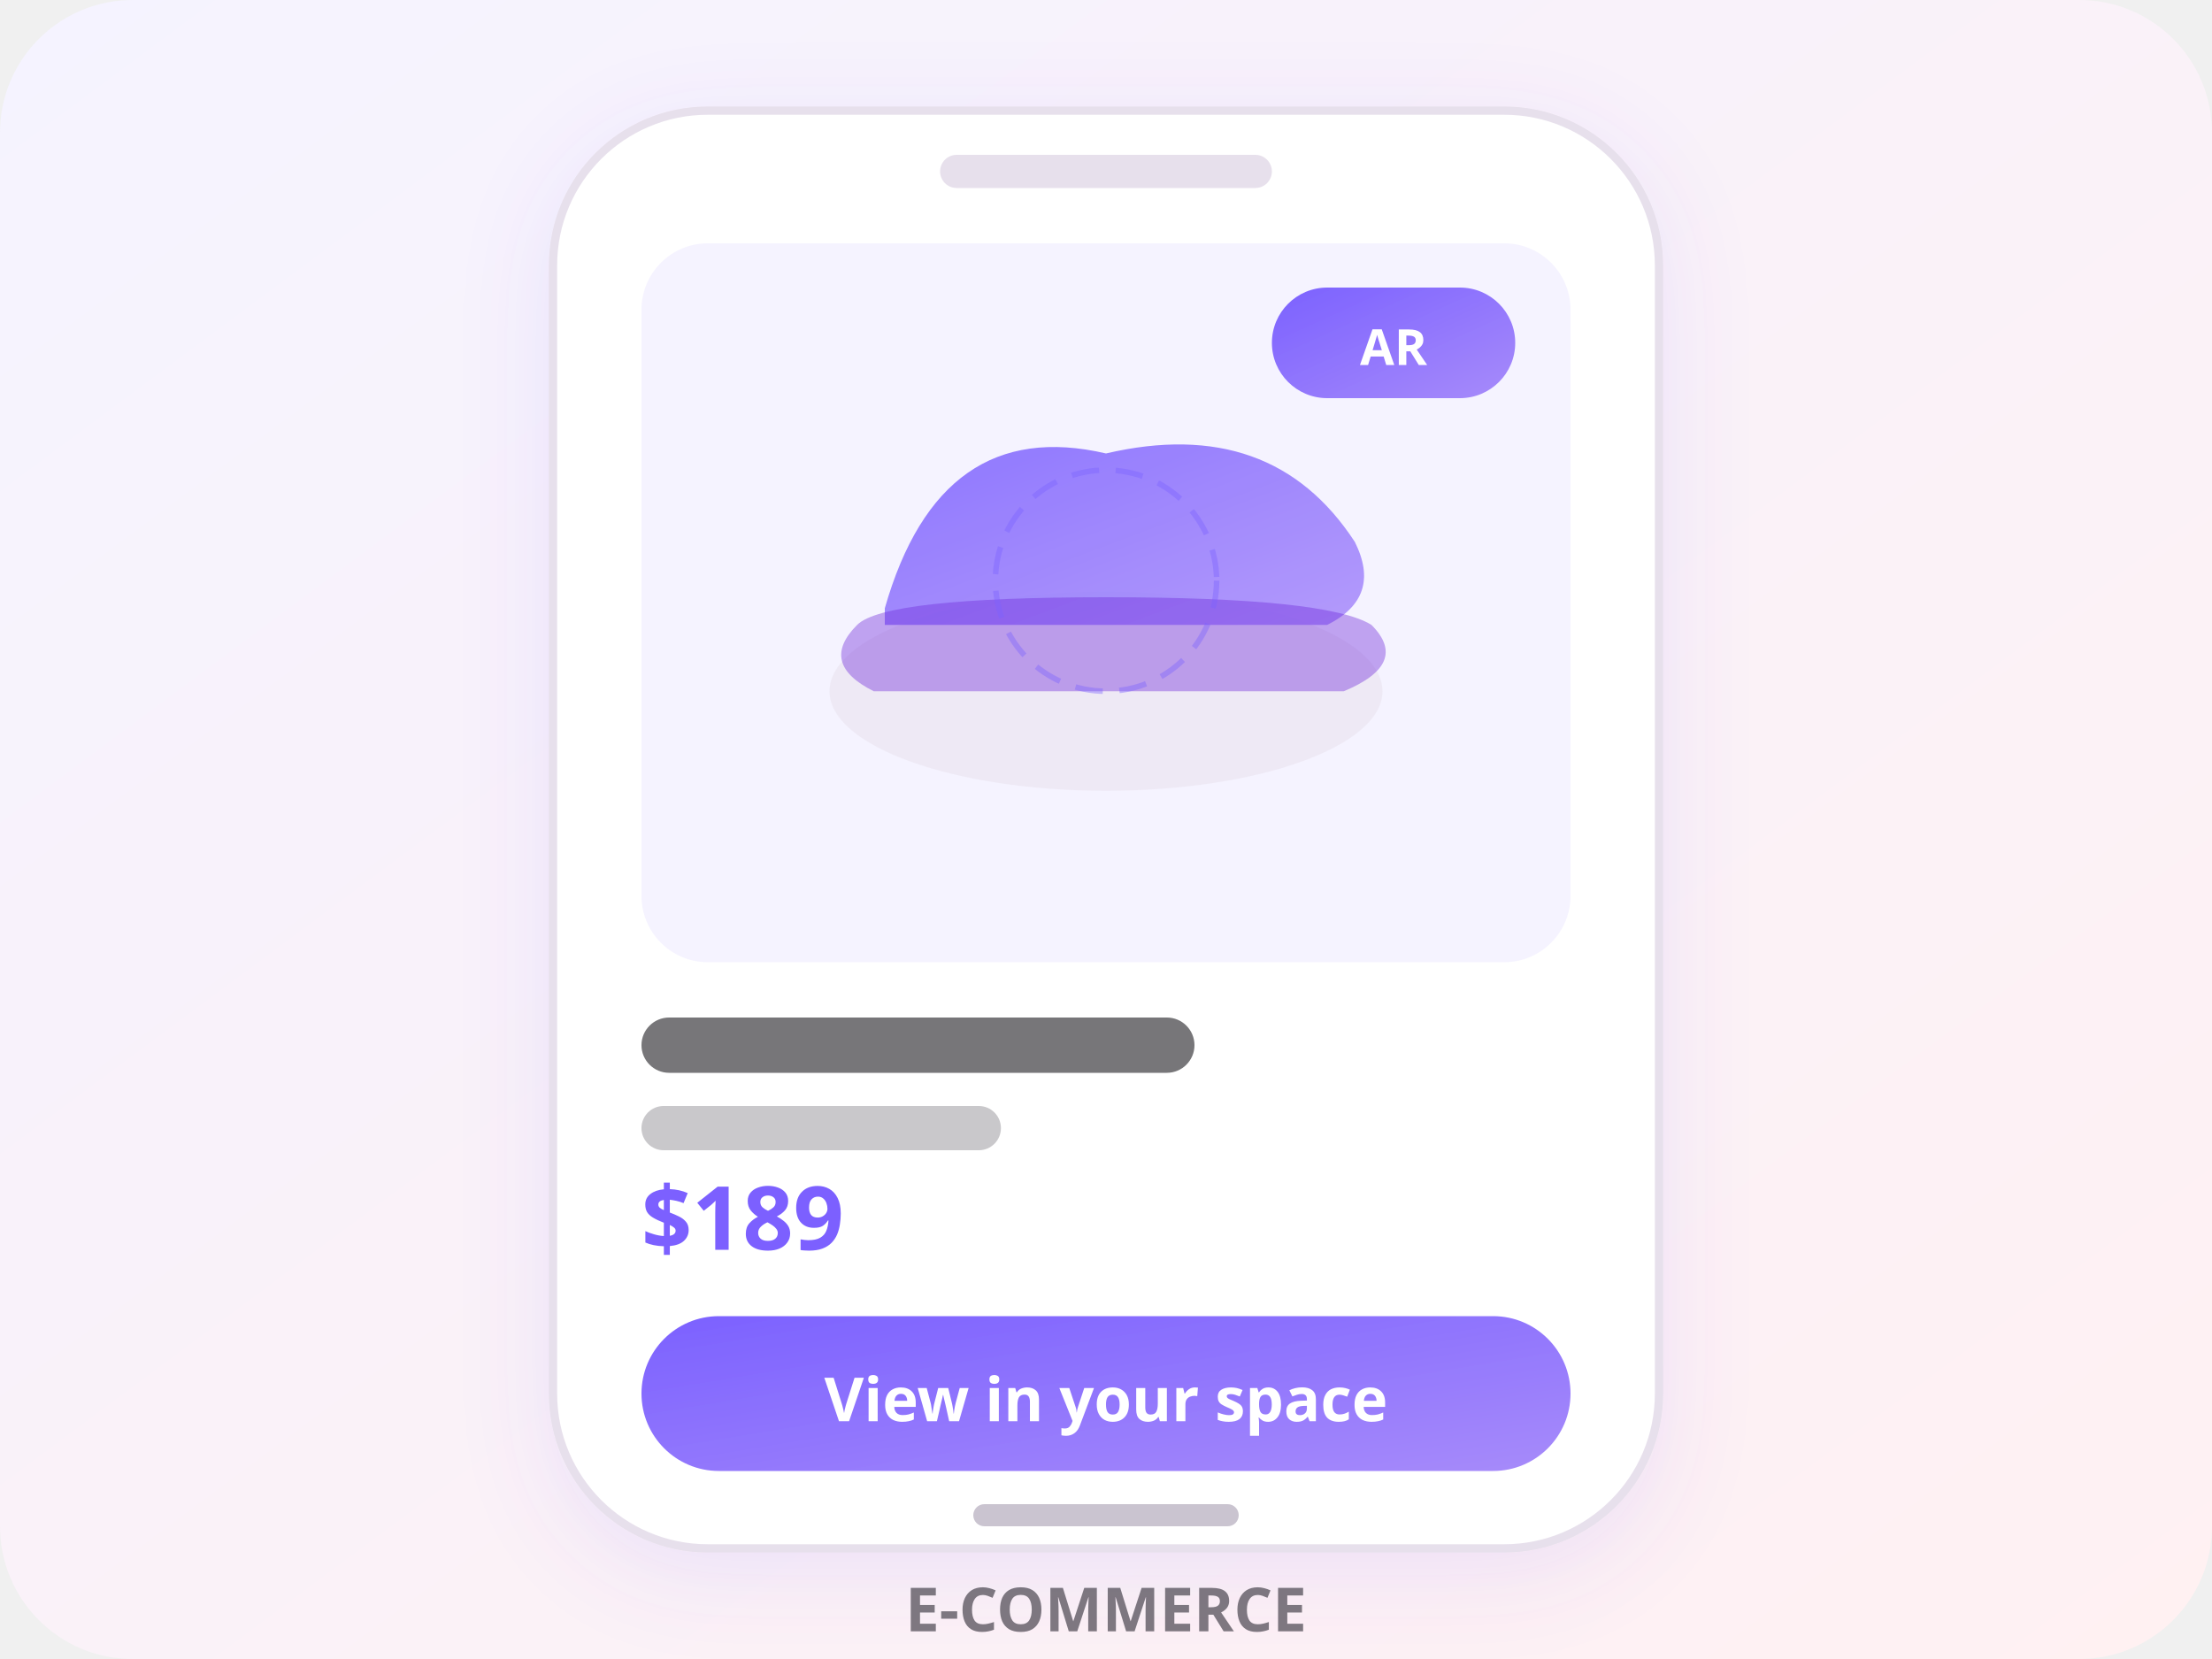
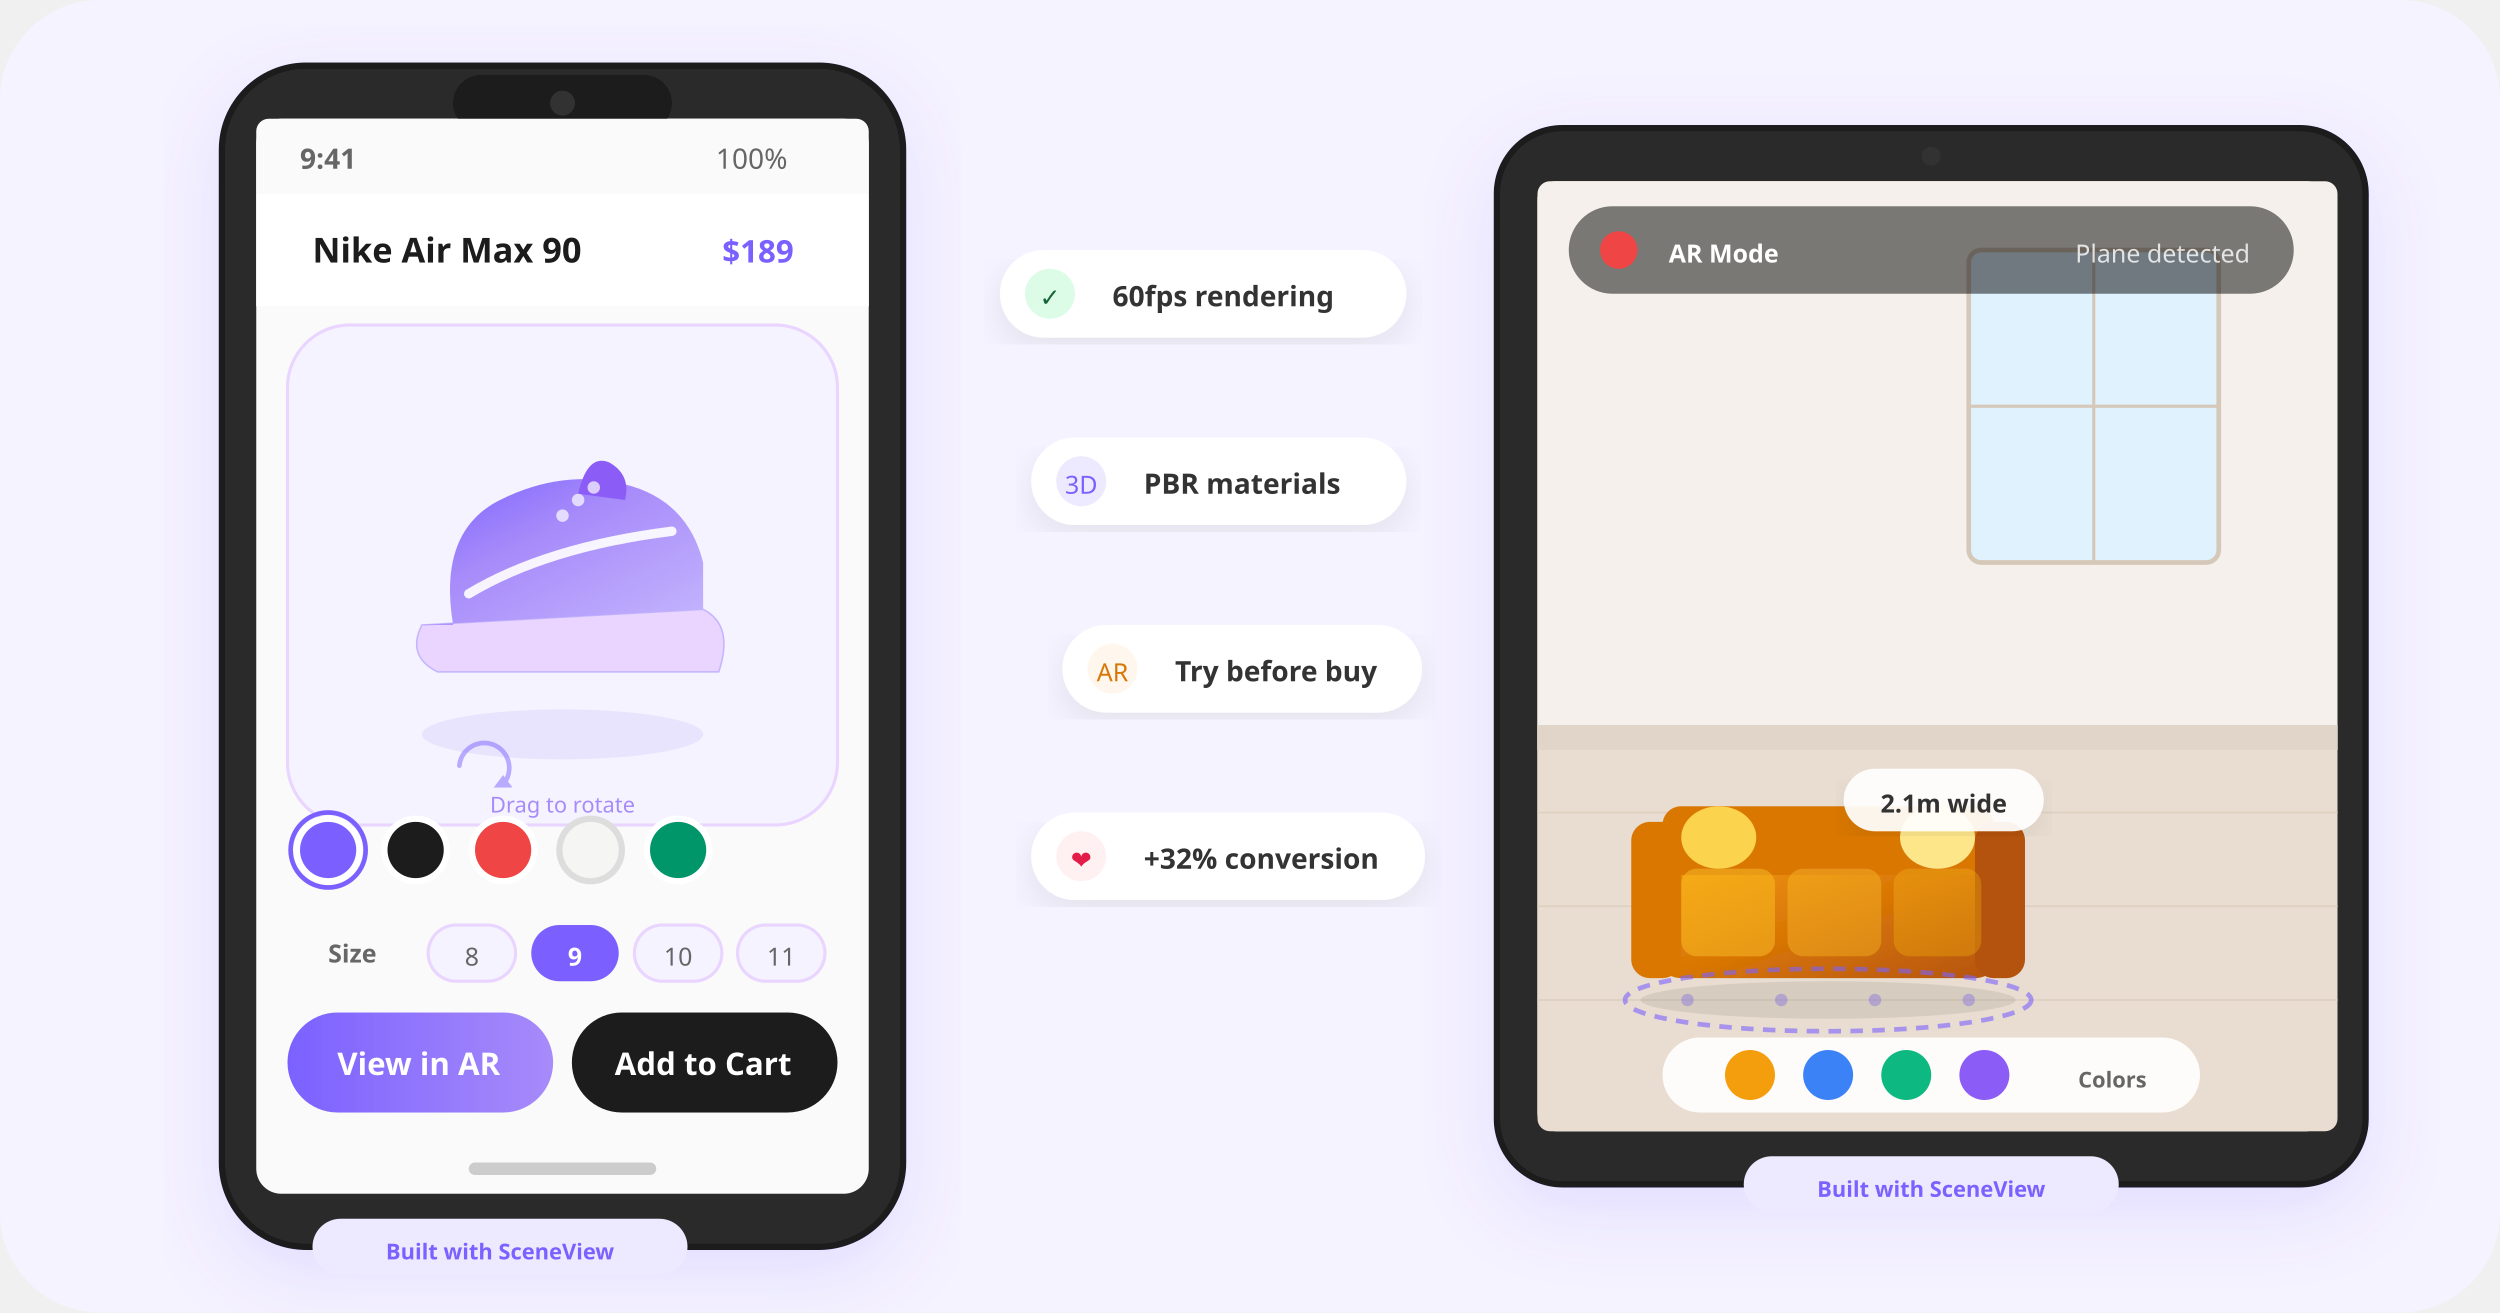
- <svg xmlns="http://www.w3.org/2000/svg" viewBox="0 0 400 300" width="400" height="300">
+ <svg xmlns="http://www.w3.org/2000/svg" viewBox="0 0 800 420" fill="none">
  <defs>
-     <linearGradient id="bg" x1="0" y1="0" x2="1" y2="1">
+     <linearGradient id="ec-bg" x1="0" y1="0" x2="800" y2="420">
      <stop offset="0%" stop-color="#F5F3FF" />
+       <stop offset="50%" stop-color="#FFF7ED" />
      <stop offset="100%" stop-color="#FFF1F2" />
    </linearGradient>
-     <linearGradient id="violet" x1="0" y1="0" x2="1" y2="1">
+     <linearGradient id="ec-sneaker" x1="0" y1="0" x2="1" y2="1">
+       <stop offset="0%" stop-color="#7B61FF" />
+       <stop offset="40%" stop-color="#A78BFA" />
+       <stop offset="100%" stop-color="#C4B5FD" />
+     </linearGradient>
+     <linearGradient id="ec-ar-btn" x1="0" y1="0" x2="1" y2="0">
      <stop offset="0%" stop-color="#7B61FF" />
      <stop offset="100%" stop-color="#A78BFA" />
    </linearGradient>
-     <filter id="shadow">
-       <feDropShadow dx="0" dy="4" stdDeviation="8" flood-color="#7B61FF" flood-opacity="0.12" />
+     <linearGradient id="ec-sofa" x1="0" y1="0" x2="1" y2="1">
+       <stop offset="0%" stop-color="#F59E0B" />
+       <stop offset="50%" stop-color="#D97706" />
+       <stop offset="100%" stop-color="#B45309" />
+     </linearGradient>
+     <filter id="ec-shadow" x="-8%" y="-8%" width="116%" height="124%">
+       <feDropShadow dx="0" dy="8" stdDeviation="12" flood-color="#7B61FF" flood-opacity="0.15" />
    </filter>
+     <filter id="ec-shadow-sm" x="-4%" y="-4%" width="108%" height="112%">
+       <feDropShadow dx="0" dy="4" stdDeviation="6" flood-color="#000" flood-opacity="0.08" />
+     </filter>
+     <clipPath id="ec-phone-clip">
+       <rect x="82" y="38" width="196" height="344" rx="4" />
+     </clipPath>
+     <clipPath id="ec-tablet-clip">
+       <rect x="492" y="58" width="256" height="304" rx="4" />
+     </clipPath>
  </defs>
-   <rect width="400" height="300" rx="24" fill="url(#bg)" />
-   <g filter="url(#shadow)" transform="translate(100, 20)">
-     <rect width="200" height="260" rx="28" fill="white" stroke="#E7E0EC" stroke-width="1.5" />
-     <rect x="70" y="8" width="60" height="6" rx="3" fill="#E7E0EC" />
-     <rect x="16" y="24" width="168" height="130" rx="12" fill="#F5F3FF" />
-     <ellipse cx="100" cy="105" rx="50" ry="18" fill="#E7E0EC" opacity="0.5" />
-     <path d="M60 90 Q70 55 100 62 Q130 55 145 78 Q150 88 140 93 L60 93Z" fill="url(#violet)" opacity="0.85" />
-     <path d="M55 93 Q60 88 100 88 Q140 88 148 93 Q155 100 143 105 L58 105 Q48 100 55 93Z" fill="#6D28D9" opacity="0.4" />
-     <circle cx="100" cy="85" r="20" fill="none" stroke="#7B61FF" stroke-width="1" stroke-dasharray="5 3" opacity="0.4">
-       <animateTransform attributeName="transform" type="rotate" from="0 100 85" to="360 100 85" dur="6s" repeatCount="indefinite" />
-     </circle>
-     <rect x="130" y="32" width="44" height="20" rx="10" fill="url(#violet)" />
-     <text x="152" y="46" font-family="sans-serif" font-size="9" fill="white" text-anchor="middle" font-weight="700">AR</text>
-     <rect x="16" y="164" width="100" height="10" rx="5" fill="#1C1B1F" opacity="0.6" />
-     <rect x="16" y="180" width="65" height="8" rx="4" fill="#49454F" opacity="0.3" />
-     <text x="16" y="206" font-family="sans-serif" font-size="16" fill="#7B61FF" font-weight="700">$189</text>
-     <rect x="16" y="218" width="168" height="28" rx="14" fill="url(#violet)" />
-     <text x="100" y="237" font-family="sans-serif" font-size="11" fill="white" text-anchor="middle" font-weight="600">View in your space</text>
-     <rect x="76" y="252" width="48" height="4" rx="2" fill="#CAC4D0" />
+   <rect width="800" height="420" rx="32" fill="url(#ec-bg)" />
+   <g filter="url(#ec-shadow)">
+     <rect x="70" y="20" width="220" height="380" rx="28" fill="#1A1A1A" />
+     <rect x="72" y="22" width="216" height="376" rx="26" fill="#2A2A2A" />
+     <rect x="82" y="38" width="196" height="344" rx="8" fill="#FAFAFA" />
+     <rect x="145" y="24" width="70" height="18" rx="9" fill="#1A1A1A" />
+     <circle cx="180" cy="33" r="4" fill="#333" />
+     <g clip-path="url(#ec-phone-clip)">
+       <rect x="82" y="38" width="196" height="24" fill="#FAFAFA" />
+       <text x="96" y="54" font-family="system-ui" font-size="9" fill="#666" font-weight="600">9:41</text>
+       <text x="252" y="54" font-family="system-ui" font-size="9" fill="#666" text-anchor="end" font-weight="500">100%</text>
+       <rect x="82" y="62" width="196" height="36" fill="white" />
+       <text x="100" y="84" font-family="system-ui" font-size="11" fill="#1A1A1A" font-weight="700">Nike Air Max 90</text>
+       <text x="254" y="84" font-family="system-ui" font-size="10" fill="#7B61FF" text-anchor="end" font-weight="600">$189</text>
+       <rect x="92" y="104" width="176" height="160" rx="20" fill="#F5F3FF" />
+       <rect x="92" y="104" width="176" height="160" rx="20" fill="none" stroke="#E9D5FF" stroke-width="1" />
+       <g transform="translate(130, 140)">
+         <ellipse cx="50" cy="95" rx="45" ry="8" fill="#DDD6FE" opacity="0.5" />
+         <path d="M10,75 Q0,70 5,60 L95,55 Q105,60 100,75 Z" fill="#E9D5FF" stroke="#C4B5FD" stroke-width="0.5" />
+         <path d="M15,60 Q10,30 30,20 Q50,10 70,15 Q90,20 95,40 L95,55 L5,60 Z" fill="url(#ec-sneaker)" />
+         <path d="M20,50 Q45,35 85,30" stroke="white" stroke-width="3" fill="none" stroke-linecap="round" opacity="0.9" />
+         <path d="M55,18 Q58,5 65,8 Q72,12 70,20" fill="#8B5CF6" />
+         <circle cx="50" cy="25" r="2" fill="white" opacity="0.7" />
+         <circle cx="55" cy="20" r="2" fill="white" opacity="0.7" />
+         <circle cx="60" cy="16" r="2" fill="white" opacity="0.7" />
+       </g>
+       <g transform="translate(155, 245)" opacity="0.5">
+         <path d="M-8,0 A8,8 0 1,1 6,6" stroke="#7B61FF" stroke-width="1.5" fill="none" stroke-linecap="round" />
+         <polygon points="6,3 9,7 3,7" fill="#7B61FF" />
+       </g>
+       <text x="180" y="260" font-family="system-ui" font-size="7" fill="#A78BFA" text-anchor="middle">Drag to rotate</text>
+       <g transform="translate(105, 272)">
+         <circle cx="0" cy="0" r="10" fill="#7B61FF" stroke="white" stroke-width="2" />
+         <circle cx="0" cy="0" r="12" fill="none" stroke="#7B61FF" stroke-width="1.5" />
+         <circle cx="28" cy="0" r="10" fill="#1A1A1A" stroke="white" stroke-width="2" />
+         <circle cx="56" cy="0" r="10" fill="#EF4444" stroke="white" stroke-width="2" />
+         <circle cx="84" cy="0" r="10" fill="#F5F5F4" stroke="#DDD" stroke-width="2" />
+         <circle cx="112" cy="0" r="10" fill="#059669" stroke="white" stroke-width="2" />
+       </g>
+       <g transform="translate(92, 298)">
+         <text x="13" y="10" font-family="system-ui" font-size="8" fill="#666" font-weight="600">Size</text>
+         <rect x="45" y="-2" width="28" height="18" rx="9" fill="#F5F3FF" stroke="#E9D5FF" />
+         <text x="59" y="11" font-family="system-ui" font-size="8" fill="#666" text-anchor="middle">8</text>
+         <rect x="78" y="-2" width="28" height="18" rx="9" fill="#7B61FF" />
+         <text x="92" y="11" font-family="system-ui" font-size="8" fill="white" text-anchor="middle" font-weight="600">9</text>
+         <rect x="111" y="-2" width="28" height="18" rx="9" fill="#F5F3FF" stroke="#E9D5FF" />
+         <text x="125" y="11" font-family="system-ui" font-size="8" fill="#666" text-anchor="middle">10</text>
+         <rect x="144" y="-2" width="28" height="18" rx="9" fill="#F5F3FF" stroke="#E9D5FF" />
+         <text x="158" y="11" font-family="system-ui" font-size="8" fill="#666" text-anchor="middle">11</text>
+       </g>
+       <rect x="92" y="324" width="85" height="32" rx="16" fill="url(#ec-ar-btn)" />
+       <text x="134" y="344" font-family="system-ui" font-size="10" fill="white" text-anchor="middle" font-weight="700">View in AR</text>
+       <rect x="183" y="324" width="85" height="32" rx="16" fill="#1A1A1A" />
+       <text x="225" y="344" font-family="system-ui" font-size="10" fill="white" text-anchor="middle" font-weight="700">Add to Cart</text>
+       <rect x="150" y="372" width="60" height="4" rx="2" fill="#CCC" />
+     </g>
  </g>
-   <text x="200" y="295" font-family="sans-serif" font-size="11" fill="#49454F" text-anchor="middle" font-weight="600" opacity="0.7">E-COMMERCE</text>
+   <rect x="100" y="390" width="120" height="18" rx="9" fill="#EDE9FE" />
+   <text x="160" y="403" font-family="system-ui" font-size="7" fill="#7B61FF" text-anchor="middle" font-weight="600">Built with SceneView</text>
+   <g transform="translate(320, 80)">
+     <rect x="0" y="0" width="130" height="28" rx="14" fill="white" filter="url(#ec-shadow-sm)" />
+     <circle cx="16" cy="14" r="8" fill="#DCFCE7" />
+     <text x="16" y="18" font-family="system-ui" font-size="8" fill="#166534" text-anchor="middle">✓</text>
+     <text x="36" y="18" font-family="system-ui" font-size="9" fill="#333" font-weight="600">60fps rendering</text>
+   </g>
+   <g transform="translate(330, 140)">
+     <rect x="0" y="0" width="120" height="28" rx="14" fill="white" filter="url(#ec-shadow-sm)" />
+     <circle cx="16" cy="14" r="8" fill="#EDE9FE" />
+     <text x="16" y="18" font-family="system-ui" font-size="8" fill="#7B61FF" text-anchor="middle">3D</text>
+     <text x="36" y="18" font-family="system-ui" font-size="9" fill="#333" font-weight="600">PBR materials</text>
+   </g>
+   <g transform="translate(340, 200)">
+     <rect x="0" y="0" width="115" height="28" rx="14" fill="white" filter="url(#ec-shadow-sm)" />
+     <circle cx="16" cy="14" r="8" fill="#FFF7ED" />
+     <text x="16" y="18" font-family="system-ui" font-size="8" fill="#D97706" text-anchor="middle">AR</text>
+     <text x="36" y="18" font-family="system-ui" font-size="9" fill="#333" font-weight="600">Try before buy</text>
+   </g>
+   <g transform="translate(330, 260)">
+     <rect x="0" y="0" width="126" height="28" rx="14" fill="white" filter="url(#ec-shadow-sm)" />
+     <circle cx="16" cy="14" r="8" fill="#FFF1F2" />
+     <text x="16" y="18" font-family="system-ui" font-size="8" fill="#E11D48" text-anchor="middle">❤</text>
+     <text x="36" y="18" font-family="system-ui" font-size="9" fill="#333" font-weight="600">+32% conversion</text>
+   </g>
+   <g filter="url(#ec-shadow)">
+     <rect x="478" y="40" width="280" height="340" rx="22" fill="#1A1A1A" />
+     <rect x="480" y="42" width="276" height="336" rx="20" fill="#2A2A2A" />
+     <rect x="492" y="58" width="252" height="304" rx="6" fill="#FFFBEB" />
+     <circle cx="618" cy="50" r="3" fill="#333" />
+     <g clip-path="url(#ec-tablet-clip)">
+       <rect x="492" y="240" width="256" height="122" fill="#E8DDD0" />
+       <line x1="492" y1="260" x2="748" y2="260" stroke="#DDD0C0" stroke-width="0.5" />
+       <line x1="492" y1="290" x2="748" y2="290" stroke="#DDD0C0" stroke-width="0.5" />
+       <line x1="492" y1="320" x2="748" y2="320" stroke="#DDD0C0" stroke-width="0.5" />
+       <rect x="492" y="58" width="256" height="182" fill="#F5F0EB" />
+       <rect x="492" y="232" width="256" height="8" fill="#E0D5C8" />
+       <rect x="630" y="80" width="80" height="100" rx="4" fill="#E0F2FE" stroke="#D5C8B8" stroke-width="1.5" />
+       <line x1="670" y1="80" x2="670" y2="180" stroke="#D5C8B8" stroke-width="1" />
+       <line x1="630" y1="130" x2="710" y2="130" stroke="#D5C8B8" stroke-width="1" />
+       <g opacity="0.35">
+         <circle cx="540" cy="270" r="2" fill="#7B61FF" />
+         <circle cx="570" cy="270" r="2" fill="#7B61FF" />
+         <circle cx="600" cy="270" r="2" fill="#7B61FF" />
+         <circle cx="630" cy="270" r="2" fill="#7B61FF" />
+         <circle cx="540" cy="295" r="2" fill="#7B61FF" />
+         <circle cx="570" cy="295" r="2" fill="#7B61FF" />
+         <circle cx="600" cy="295" r="2" fill="#7B61FF" />
+         <circle cx="630" cy="295" r="2" fill="#7B61FF" />
+         <circle cx="540" cy="320" r="2" fill="#7B61FF" />
+         <circle cx="570" cy="320" r="2" fill="#7B61FF" />
+         <circle cx="600" cy="320" r="2" fill="#7B61FF" />
+         <circle cx="630" cy="320" r="2" fill="#7B61FF" />
+       </g>
+       <g transform="translate(530, 258)">
+         <ellipse cx="55" cy="62" rx="60" ry="6" fill="rgba(0,0,0,0.08)" />
+         <rect x="0" y="15" width="110" height="40" rx="8" fill="url(#ec-sofa)" />
+         <rect x="2" y="0" width="106" height="22" rx="6" fill="#D97706" />
+         <rect x="-8" y="5" width="16" height="50" rx="6" fill="#D97706" />
+         <rect x="102" y="5" width="16" height="50" rx="6" fill="#B45309" />
+         <rect x="8" y="20" width="30" height="28" rx="5" fill="#FBBF24" opacity="0.5" />
+         <rect x="42" y="20" width="30" height="28" rx="5" fill="#FBBF24" opacity="0.4" />
+         <rect x="76" y="20" width="28" height="28" rx="5" fill="#FBBF24" opacity="0.3" />
+         <ellipse cx="20" cy="10" rx="12" ry="10" fill="#FCD34D" />
+         <ellipse cx="90" cy="10" rx="12" ry="10" fill="#FDE68A" />
+       </g>
+       <ellipse cx="585" cy="320" rx="65" ry="10" fill="none" stroke="#7B61FF" stroke-width="1.5" stroke-dasharray="4,3" opacity="0.6" />
+       <rect x="502" y="66" width="232" height="28" rx="14" fill="rgba(0,0,0,0.5)" />
+       <circle cx="518" cy="80" r="6" fill="#EF4444" />
+       <text x="534" y="84" font-family="system-ui" font-size="8" fill="white" font-weight="600">AR Mode</text>
+       <text x="720" y="84" font-family="system-ui" font-size="8" fill="white" text-anchor="end" opacity="0.8">Plane detected</text>
+       <rect x="590" y="246" width="64" height="20" rx="10" fill="rgba(255,255,255,0.92)" filter="url(#ec-shadow-sm)" />
+       <text x="622" y="260" font-family="system-ui" font-size="8" fill="#333" text-anchor="middle" font-weight="600">2.1m wide</text>
+       <rect x="532" y="332" width="172" height="24" rx="12" fill="rgba(255,255,255,0.92)" />
+       <circle cx="560" cy="344" r="8" fill="#F59E0B" />
+       <circle cx="585" cy="344" r="8" fill="#3B82F6" />
+       <circle cx="610" cy="344" r="8" fill="#10B981" />
+       <circle cx="635" cy="344" r="8" fill="#8B5CF6" />
+       <text x="665" y="348" font-family="system-ui" font-size="7" fill="#666" font-weight="600">Colors</text>
+     </g>
+   </g>
+   <rect x="558" y="370" width="120" height="18" rx="9" fill="#EDE9FE" />
+   <text x="618" y="383" font-family="system-ui" font-size="7" fill="#7B61FF" text-anchor="middle" font-weight="600">Built with SceneView</text>
</svg>
